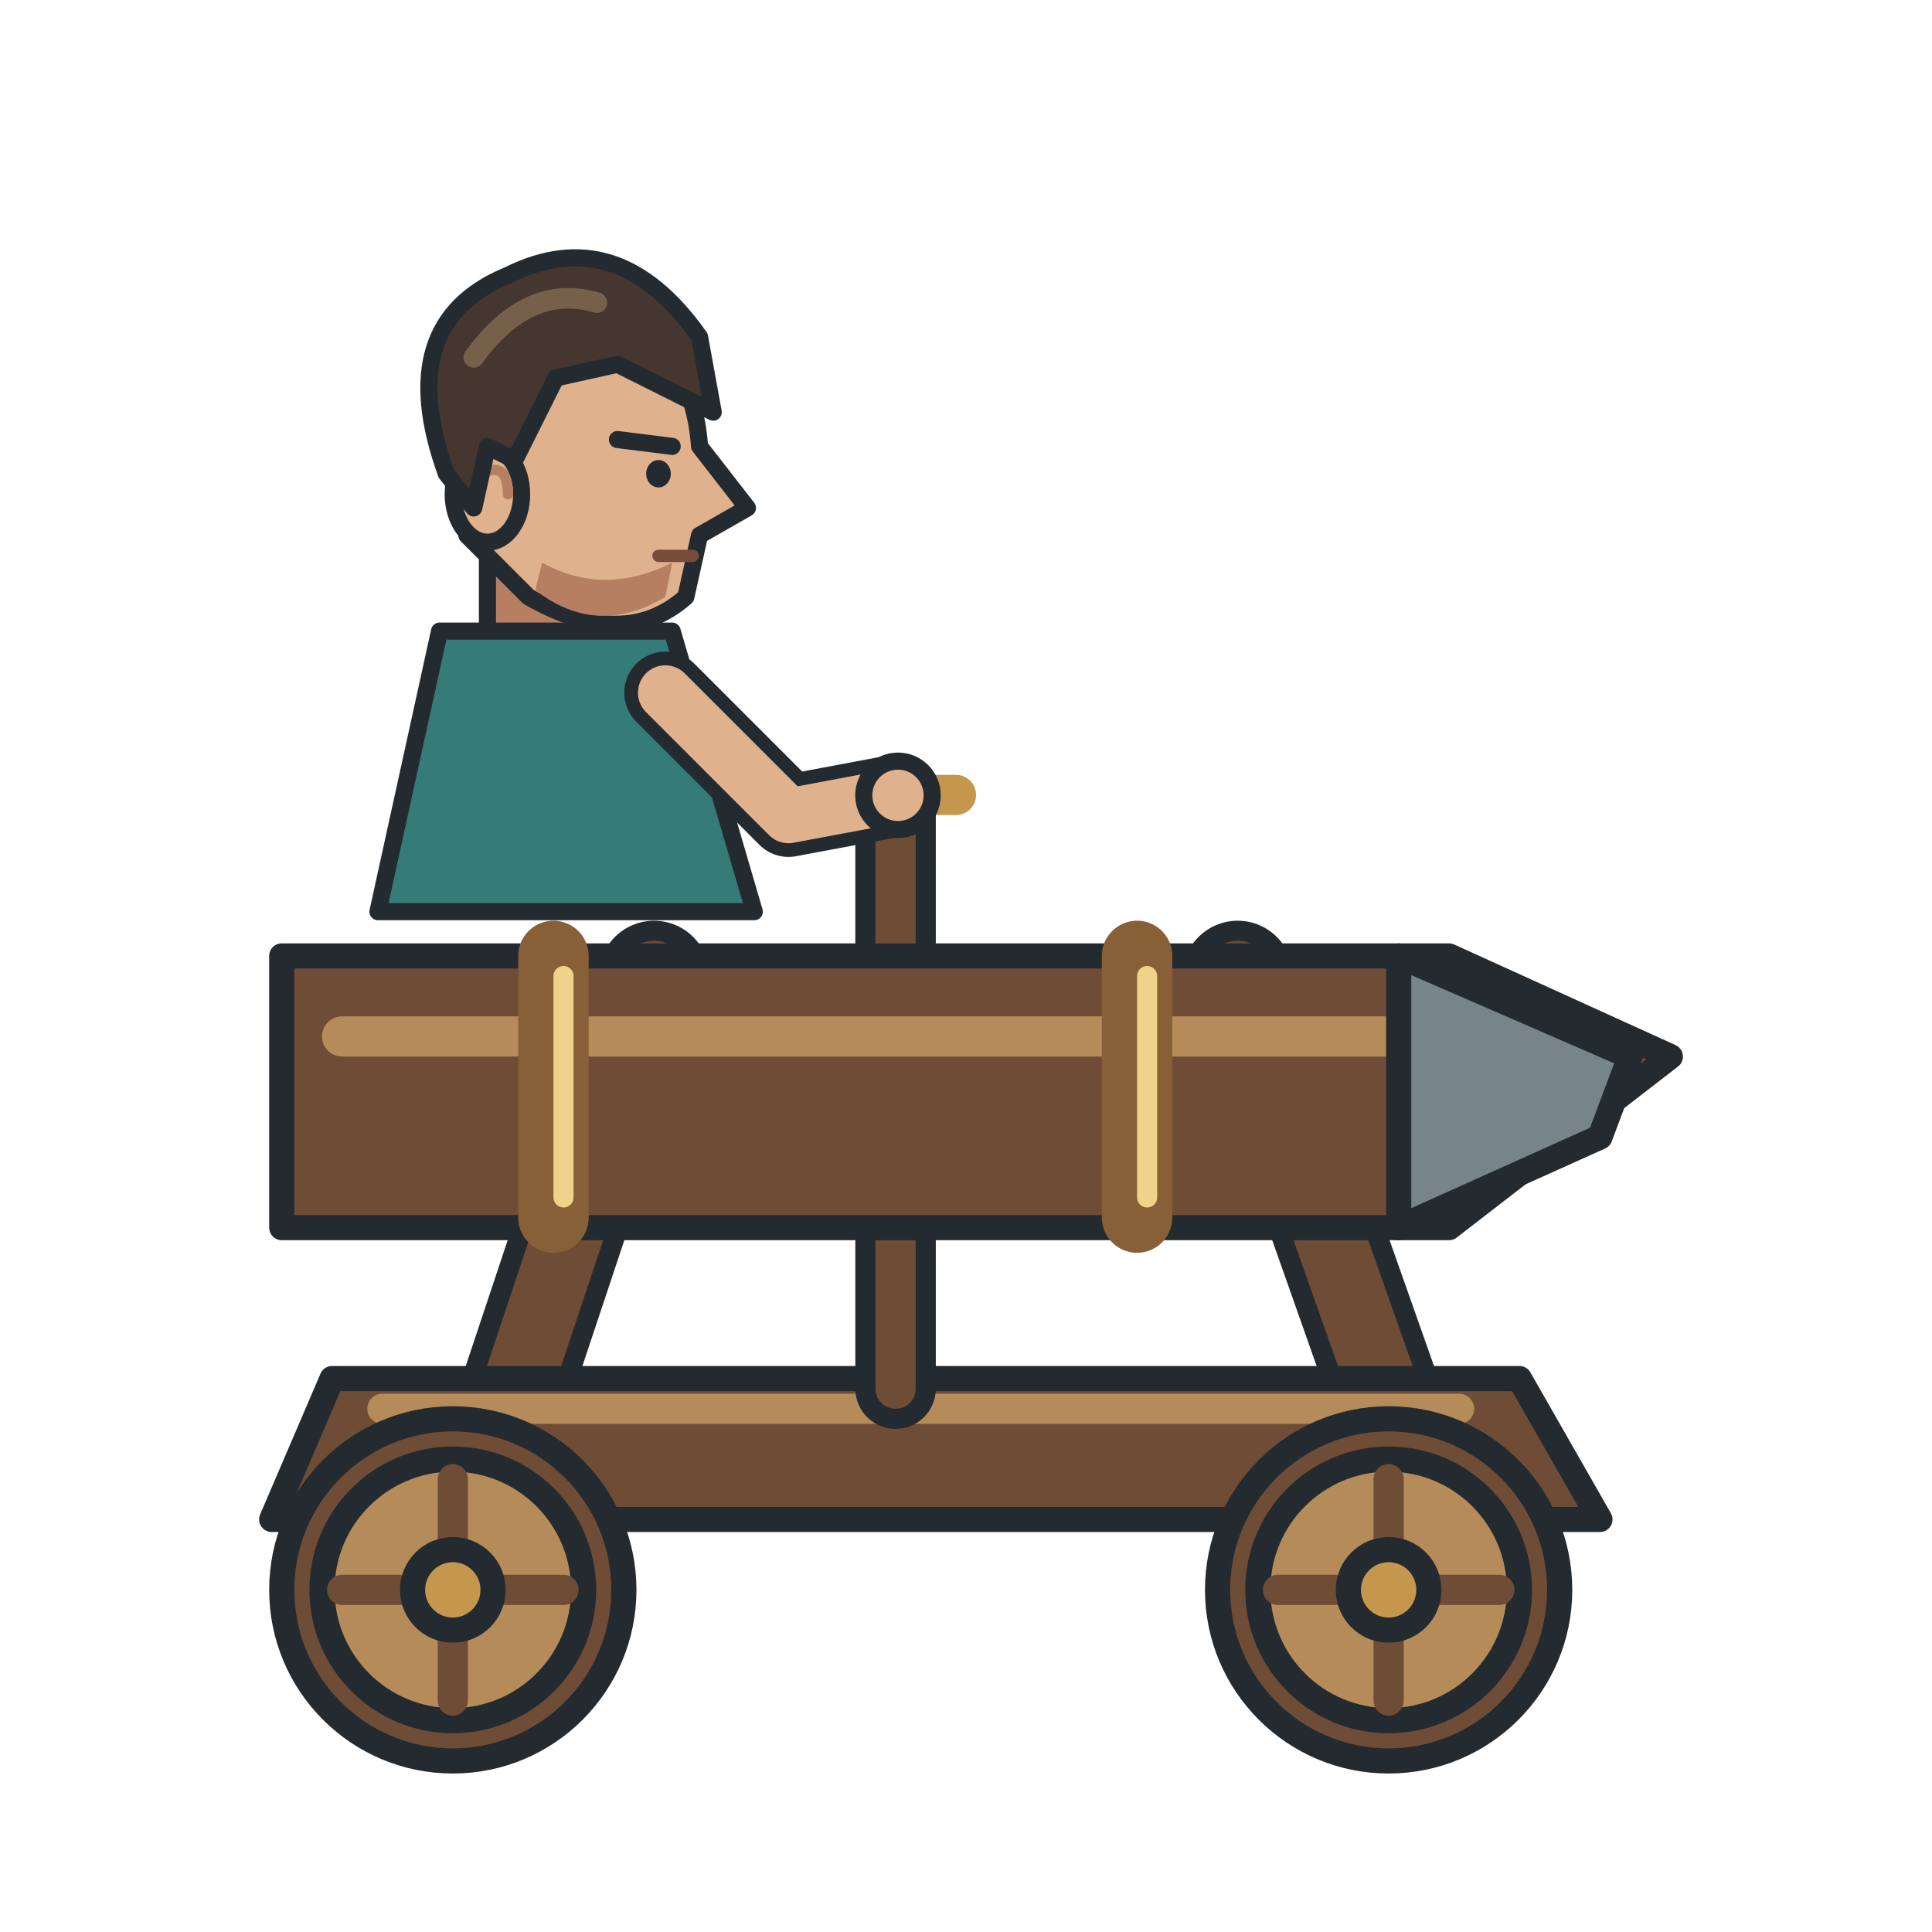
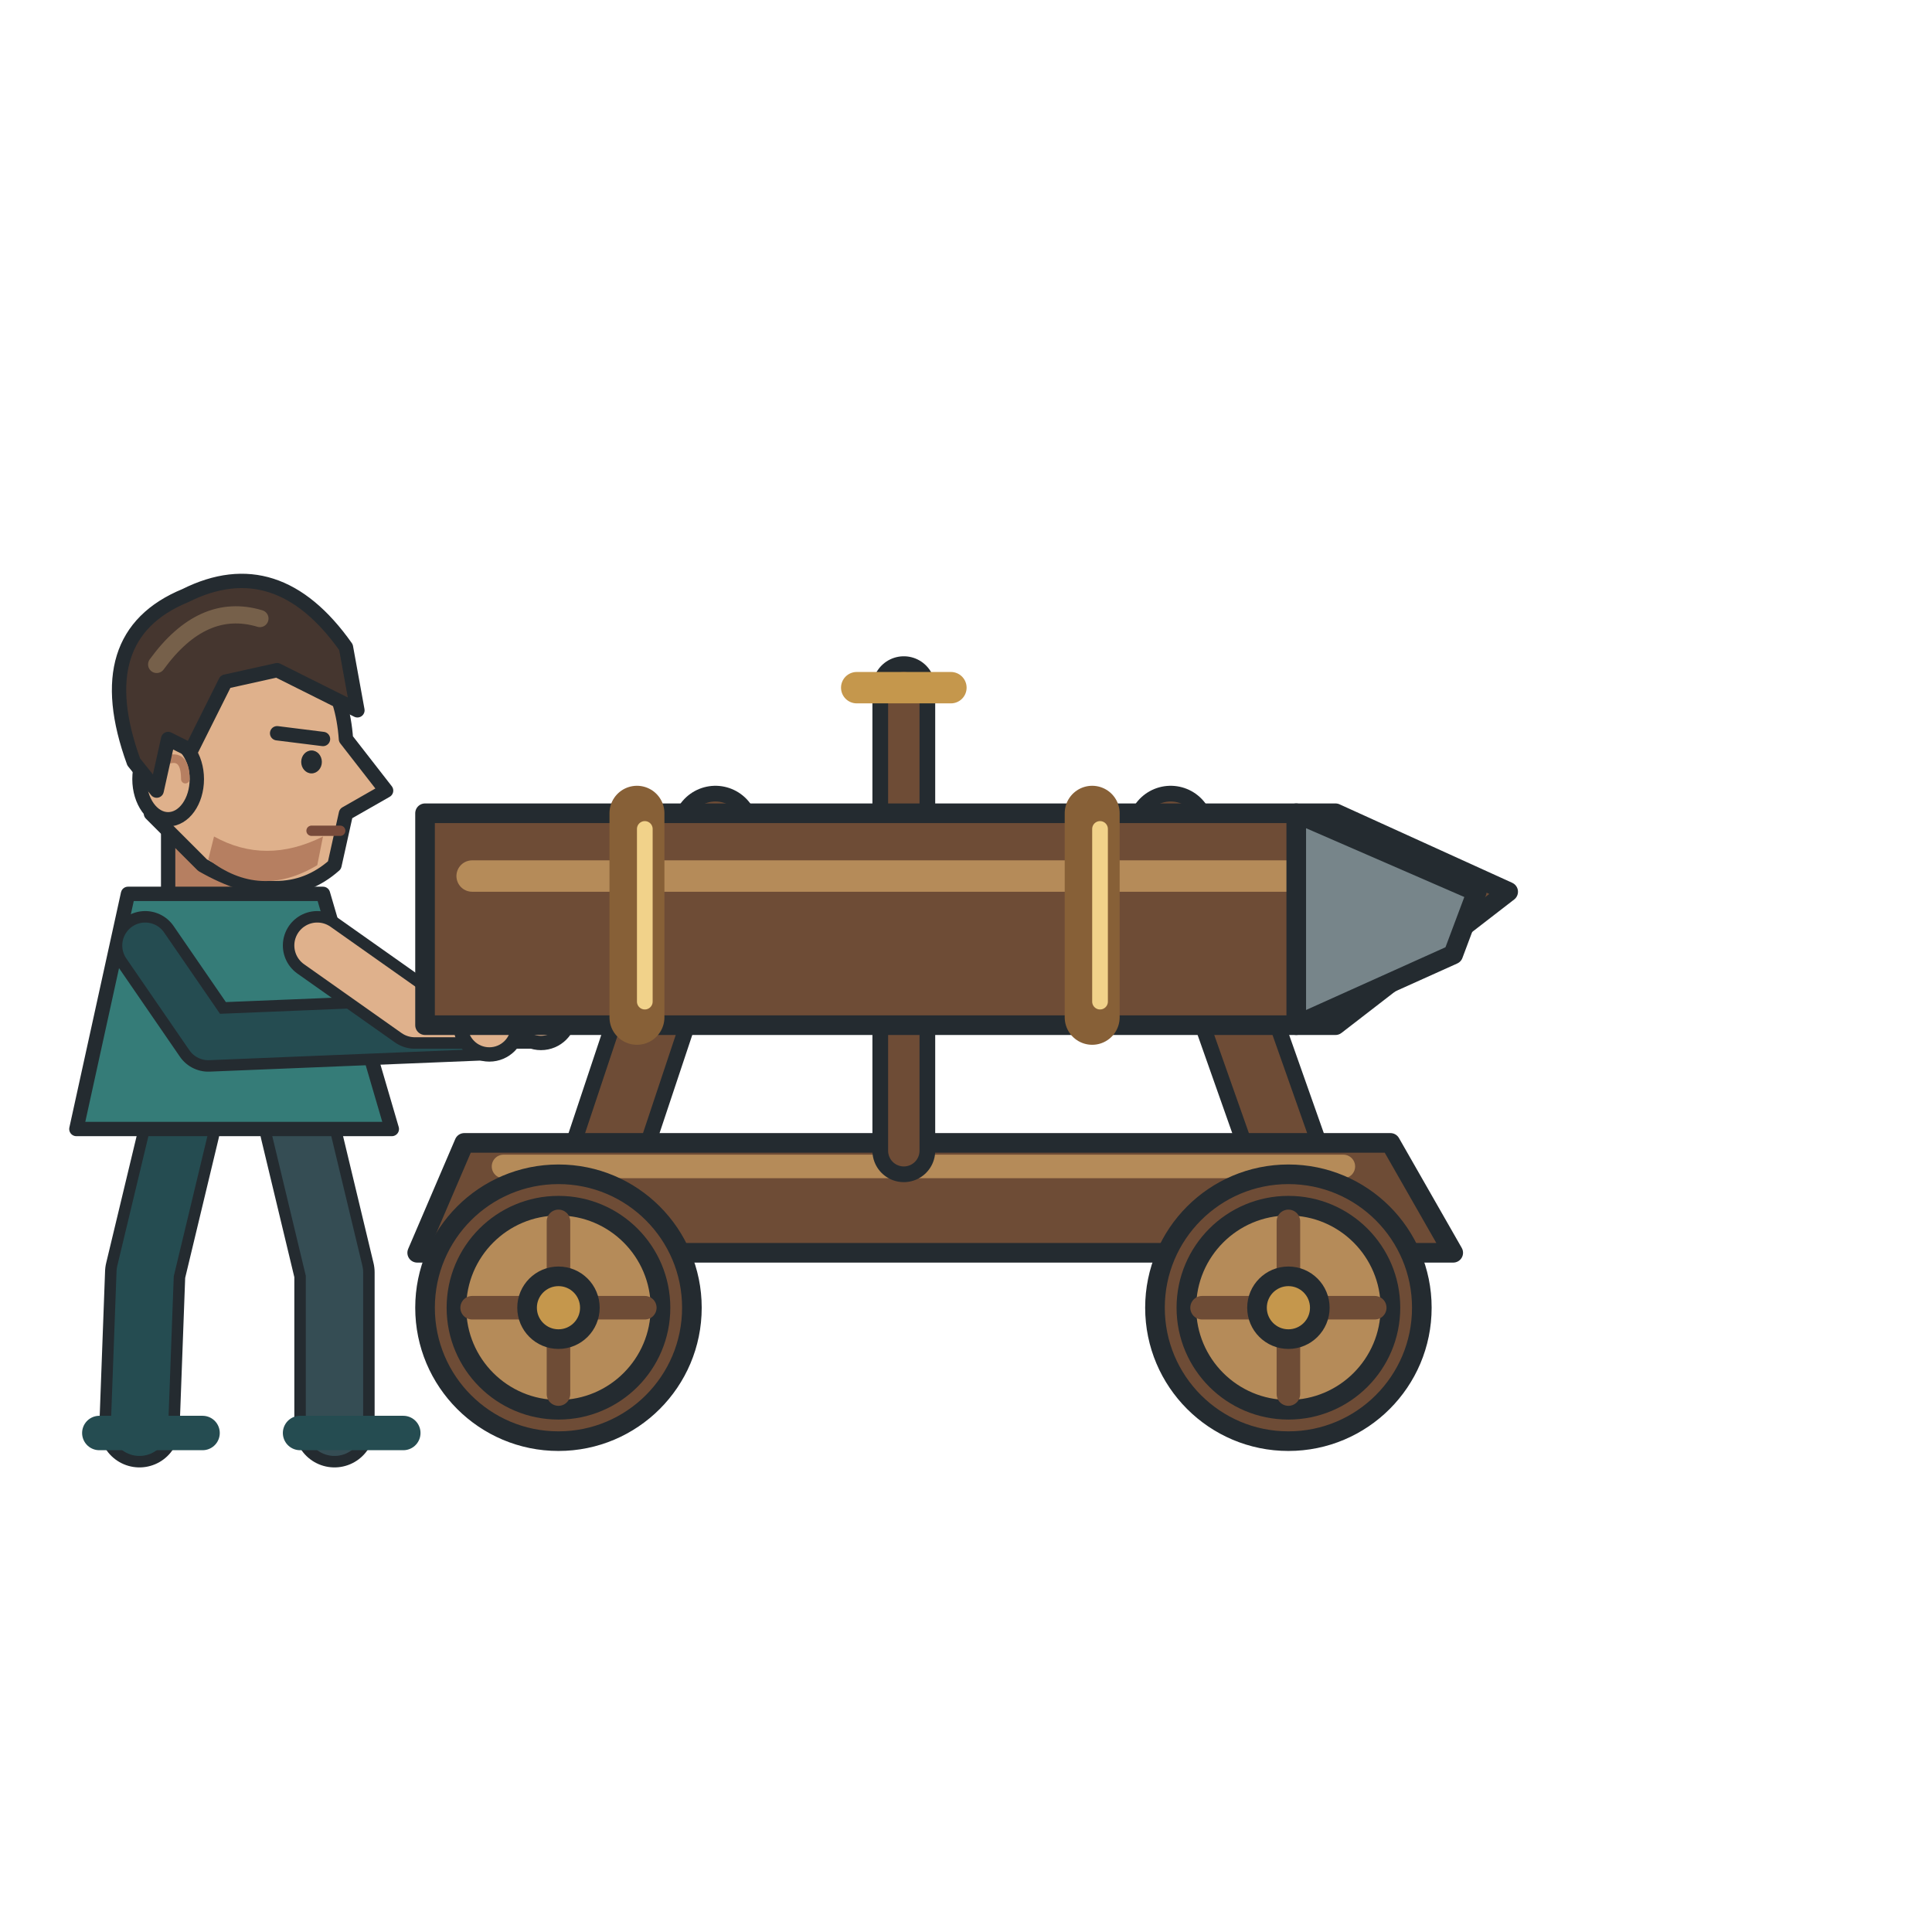
- <svg xmlns="http://www.w3.org/2000/svg" width="192" height="192" viewBox="0 0 192 192">
-   <path d="M48 148l17-51M141 148l-18-51" fill="none" stroke="#242b30" stroke-width="11" stroke-linejoin="round" stroke-linecap="round" />
-   <path d="M48 148l17-51M141 148l-18-51" fill="none" stroke="#6e4c36" stroke-width="7" stroke-linejoin="round" stroke-linecap="round" />
-   <path d="M33 137h118l8 14H27z" fill="#6e4c36" stroke="#242b30" stroke-width="2.5" stroke-linejoin="round" stroke-linecap="round" />
-   <path d="M38 140h107" fill="none" stroke="#b58b59" stroke-width="3" stroke-linejoin="round" stroke-linecap="round" />
-   <path d="M89 138V79" fill="none" stroke="#242b30" stroke-width="8" stroke-linejoin="round" stroke-linecap="round" />
-   <path d="M89 138V79" fill="none" stroke="#6e4c36" stroke-width="4" stroke-linejoin="round" stroke-linecap="round" />
-   <path d="M83 79h12" fill="none" stroke="#c5974c" stroke-width="4" stroke-linejoin="round" stroke-linecap="round" />
-   <g transform="translate(-8 9) scale(.68)">
-     <path d="M83 68v14h23V65" fill="#b67f61" stroke="#242b30" stroke-width="2.5" stroke-linejoin="round" stroke-linecap="round" />
-     <path d="M79 43Q86 31 102 35Q113 38 114 52l7 9-7 4-2 9q-9 8-23 0l-9-9z" fill="#dfb18c" stroke="#242b30" stroke-width="2.5" stroke-linejoin="round" stroke-linecap="round" />
-     <path d="M91 69q9 5 19 0l-1 5q-10 6-19-1z" fill="#b67f61" stroke="none" stroke-width="2.5" stroke-linejoin="round" stroke-linecap="round" />
-     <ellipse cx="83" cy="59" rx="5" ry="7" fill="#dfb18c" stroke="#242b30" stroke-width="2.5" />
-     <path d="M82 56q4-2 4 3" fill="none" stroke="#b67f61" stroke-width="1.5" stroke-linejoin="round" stroke-linecap="round" />
-     <path d="M102 51l8 1" fill="none" stroke="#242b30" stroke-width="2.5" stroke-linejoin="round" stroke-linecap="round" />
-     <ellipse cx="108" cy="56" rx="1.8" ry="2" fill="#242b30" stroke="none" stroke-width="2.5" />
-     <path d="M108 68h5" fill="none" stroke="#784b3b" stroke-width="1.8" stroke-linejoin="round" stroke-linecap="round" />
-     <path d="M77 56q-8-22 9-29 16-8 28 9l2 11-14-7-9 2-6 12-4-2-2 9z" fill="#45362f" stroke="#242b30" stroke-width="2.5" stroke-linejoin="round" stroke-linecap="round" />
-     <path d="M81 39q8-11 18-8" fill="none" stroke="#76604a" stroke-width="3" stroke-linejoin="round" stroke-linecap="round" />
-     <path d="M76 79h34l12 41H67z" fill="#357c78" stroke="#242b30" stroke-width="2.5" stroke-linejoin="round" stroke-linecap="round" />
-     <path d="M109 88l18 18 16-3" fill="none" stroke="#242b30" stroke-width="12" stroke-linejoin="round" stroke-linecap="round" />
-     <path d="M109 88l18 18 16-3" fill="none" stroke="#dfb18c" stroke-width="8" stroke-linejoin="round" stroke-linecap="round" />
-     <ellipse cx="143" cy="103" rx="5" ry="5" fill="#dfb18c" stroke="#242b30" stroke-width="2.5" />
+ <svg xmlns="http://www.w3.org/2000/svg" width="192" height="192" viewBox="-64 0 320 192">
+   <g transform="translate(-115 9) scale(.95)">
+     <path d="M85 120L79 145 78 172" fill="none" stroke="#242b30" stroke-width="14" stroke-linejoin="round" stroke-linecap="round" />
+     <path d="M85 120L79 145 78 172" fill="none" stroke="#254c51" stroke-width="10" stroke-linejoin="round" stroke-linecap="round" />
+     <path d="M71 173h18" fill="none" stroke="#254c51" stroke-width="6" stroke-linejoin="round" stroke-linecap="round" />
+     <path d="M106 120L112 145 112 172" fill="none" stroke="#242b30" stroke-width="14" stroke-linejoin="round" stroke-linecap="round" />
+     <path d="M106 120L112 145 112 172" fill="none" stroke="#354d54" stroke-width="10" stroke-linejoin="round" stroke-linecap="round" />
+     <path d="M106 173h18" fill="none" stroke="#254c51" stroke-width="6" stroke-linejoin="round" stroke-linecap="round" />
+     <g transform="translate(0 0)">
+       <path d="M83 68v14h23V65" fill="#b67f61" stroke="#242b30" stroke-width="2.5" stroke-linejoin="round" stroke-linecap="round" />
+       <path d="M79 43Q86 31 102 35Q113 38 114 52l7 9-7 4-2 9q-9 8-23 0l-9-9z" fill="#dfb18c" stroke="#242b30" stroke-width="2.5" stroke-linejoin="round" stroke-linecap="round" />
+       <path d="M91 69q9 5 19 0l-1 5q-10 6-19-1z" fill="#b67f61" stroke="none" stroke-width="2.5" stroke-linejoin="round" stroke-linecap="round" />
+       <ellipse cx="83" cy="59" rx="5" ry="7" fill="#dfb18c" stroke="#242b30" stroke-width="2.5" />
+       <path d="M82 56q4-2 4 3" fill="none" stroke="#b67f61" stroke-width="1.5" stroke-linejoin="round" stroke-linecap="round" />
+       <path d="M102 51l8 1" fill="none" stroke="#242b30" stroke-width="2.5" stroke-linejoin="round" stroke-linecap="round" />
+       <ellipse cx="108" cy="56" rx="1.8" ry="2" fill="#242b30" stroke="none" stroke-width="2.5" />
+       <path d="M108 68h5" fill="none" stroke="#784b3b" stroke-width="1.8" stroke-linejoin="round" stroke-linecap="round" />
+       <path d="M77 56q-8-22 9-29 16-8 28 9l2 11-14-7-9 2-6 12-4-2-2 9z" fill="#45362f" stroke="#242b30" stroke-width="2.5" stroke-linejoin="round" stroke-linecap="round" />
+       <path d="M81 39q8-11 18-8" fill="none" stroke="#76604a" stroke-width="3" stroke-linejoin="round" stroke-linecap="round" />
+       <path d="M76 79h34l12 41H67z" fill="#357c78" stroke="#242b30" stroke-width="2.5" stroke-linejoin="round" stroke-linecap="round" />
+       <path d="M79 88L90 104 139 102" fill="none" stroke="#242b30" stroke-width="12" stroke-linejoin="round" stroke-linecap="round" />
+       <path d="M79 88L90 104 139 102" fill="none" stroke="#254c51" stroke-width="8" stroke-linejoin="round" stroke-linecap="round" />
+       <path d="M109 88L126 100 148 100" fill="none" stroke="#242b30" stroke-width="12" stroke-linejoin="round" stroke-linecap="round" />
+       <path d="M109 88L126 100 148 100" fill="none" stroke="#dfb18c" stroke-width="8" stroke-linejoin="round" stroke-linecap="round" />
+       <ellipse cx="139" cy="102" rx="5" ry="5" fill="#dfb18c" stroke="#242b30" stroke-width="2.5" />
+       <ellipse cx="148" cy="100" rx="5" ry="5" fill="#dfb18c" stroke="#242b30" stroke-width="2.5" />
+     </g>
  </g>
-   <g transform="translate(0 0)">
-     <path d="M28 95h116l22 10-22 17H28z" fill="#6e4c36" stroke="#242b30" stroke-width="2.5" stroke-linejoin="round" stroke-linecap="round" />
-     <path d="M34 103h105" fill="none" stroke="#b58b59" stroke-width="4" stroke-linejoin="round" stroke-linecap="round" />
-     <path d="M139 95l23 10-3 8-20 9z" fill="#77858a" stroke="#242b30" stroke-width="2.5" stroke-linejoin="round" stroke-linecap="round" />
-     <path d="M55 95v26M113 95v26" fill="none" stroke="#876037" stroke-width="7" stroke-linejoin="round" stroke-linecap="round" />
-     <path d="M56 97v22M114 97v22" fill="none" stroke="#f1d28a" stroke-width="2" stroke-linejoin="round" stroke-linecap="round" />
+   <g transform="translate(100 176) scale(1.3) translate(-100 -176)">
+     <path d="M48 148l17-51M141 148l-18-51" fill="none" stroke="#242b30" stroke-width="11" stroke-linejoin="round" stroke-linecap="round" />
+     <path d="M48 148l17-51M141 148l-18-51" fill="none" stroke="#6e4c36" stroke-width="7" stroke-linejoin="round" stroke-linecap="round" />
+     <path d="M33 137h118l8 14H27z" fill="#6e4c36" stroke="#242b30" stroke-width="2.5" stroke-linejoin="round" stroke-linecap="round" />
+     <path d="M38 140h107" fill="none" stroke="#b58b59" stroke-width="3" stroke-linejoin="round" stroke-linecap="round" />
+     <path d="M89 138V79" fill="none" stroke="#242b30" stroke-width="8" stroke-linejoin="round" stroke-linecap="round" />
+     <path d="M89 138V79" fill="none" stroke="#6e4c36" stroke-width="4" stroke-linejoin="round" stroke-linecap="round" />
+     <path d="M83 79h12" fill="none" stroke="#c5974c" stroke-width="4" stroke-linejoin="round" stroke-linecap="round" />
+     <g transform="translate(0 0)">
+       <path d="M28 95h116l22 10-22 17H28z" fill="#6e4c36" stroke="#242b30" stroke-width="2.5" stroke-linejoin="round" stroke-linecap="round" />
+       <path d="M34 103h105" fill="none" stroke="#b58b59" stroke-width="4" stroke-linejoin="round" stroke-linecap="round" />
+       <path d="M139 95l23 10-3 8-20 9z" fill="#77858a" stroke="#242b30" stroke-width="2.5" stroke-linejoin="round" stroke-linecap="round" />
+       <path d="M55 95v26M113 95v26" fill="none" stroke="#876037" stroke-width="7" stroke-linejoin="round" stroke-linecap="round" />
+       <path d="M56 97v22M114 97v22" fill="none" stroke="#f1d28a" stroke-width="2" stroke-linejoin="round" stroke-linecap="round" />
+     </g>
+     <ellipse cx="45" cy="158" rx="17" ry="17" fill="#6e4c36" stroke="#242b30" stroke-width="2.5" />
+     <ellipse cx="45" cy="158" rx="13" ry="13" fill="#b58b59" stroke="#242b30" stroke-width="2.5" />
+     <g transform="rotate(0 45 158)">
+       <path d="M34 158h22M45 147v22" fill="none" stroke="#6e4c36" stroke-width="3" stroke-linejoin="round" stroke-linecap="round" />
+     </g>
+     <ellipse cx="45" cy="158" rx="4" ry="4" fill="#c5974c" stroke="#242b30" stroke-width="2.5" />
+     <ellipse cx="138" cy="158" rx="17" ry="17" fill="#6e4c36" stroke="#242b30" stroke-width="2.5" />
+     <ellipse cx="138" cy="158" rx="13" ry="13" fill="#b58b59" stroke="#242b30" stroke-width="2.5" />
+     <g transform="rotate(0 138 158)">
+       <path d="M127 158h22M138 147v22" fill="none" stroke="#6e4c36" stroke-width="3" stroke-linejoin="round" stroke-linecap="round" />
+     </g>
+     <ellipse cx="138" cy="158" rx="4" ry="4" fill="#c5974c" stroke="#242b30" stroke-width="2.5" />
  </g>
-   <ellipse cx="45" cy="158" rx="17" ry="17" fill="#6e4c36" stroke="#242b30" stroke-width="2.5" />
-   <ellipse cx="45" cy="158" rx="13" ry="13" fill="#b58b59" stroke="#242b30" stroke-width="2.5" />
-   <g transform="rotate(0 45 158)">
-     <path d="M34 158h22M45 147v22" fill="none" stroke="#6e4c36" stroke-width="3" stroke-linejoin="round" stroke-linecap="round" />
-   </g>
-   <ellipse cx="45" cy="158" rx="4" ry="4" fill="#c5974c" stroke="#242b30" stroke-width="2.5" />
-   <ellipse cx="138" cy="158" rx="17" ry="17" fill="#6e4c36" stroke="#242b30" stroke-width="2.5" />
-   <ellipse cx="138" cy="158" rx="13" ry="13" fill="#b58b59" stroke="#242b30" stroke-width="2.5" />
-   <g transform="rotate(0 138 158)">
-     <path d="M127 158h22M138 147v22" fill="none" stroke="#6e4c36" stroke-width="3" stroke-linejoin="round" stroke-linecap="round" />
-   </g>
-   <ellipse cx="138" cy="158" rx="4" ry="4" fill="#c5974c" stroke="#242b30" stroke-width="2.5" />
</svg>
